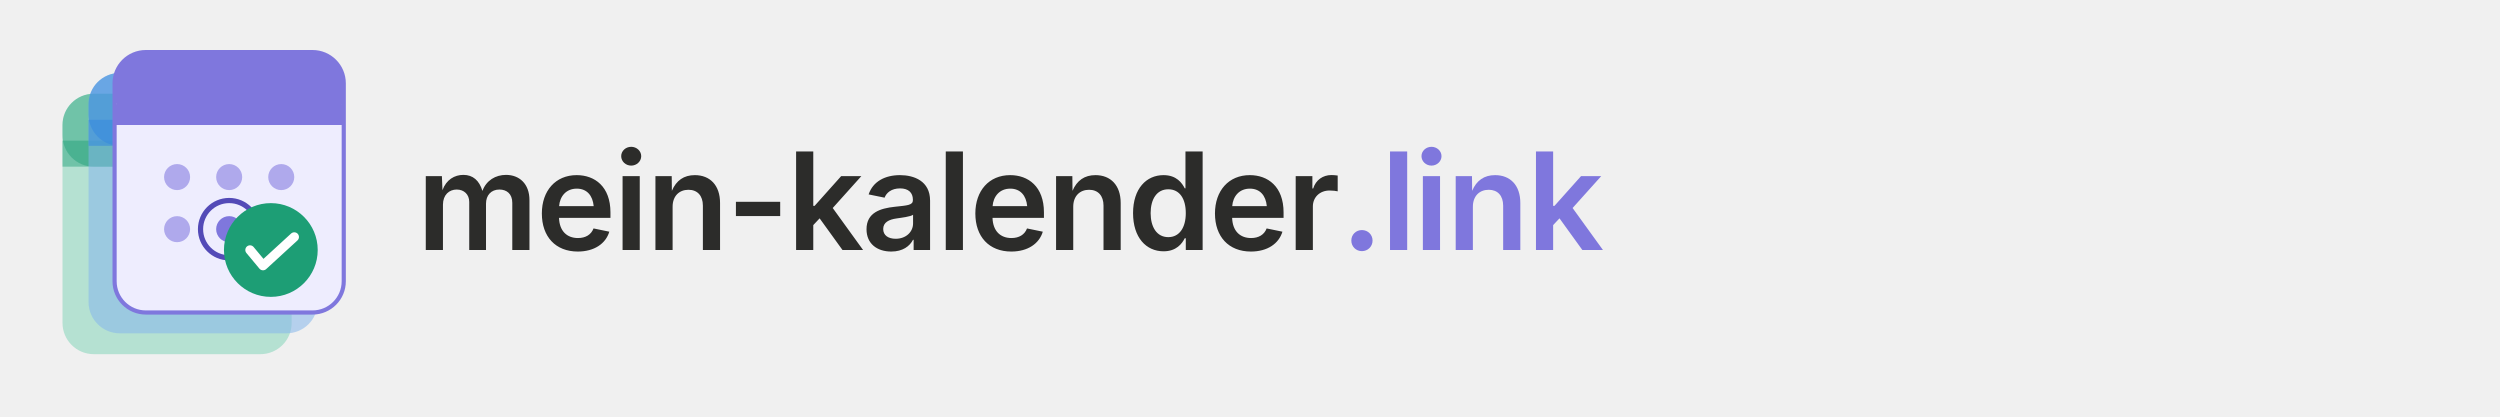
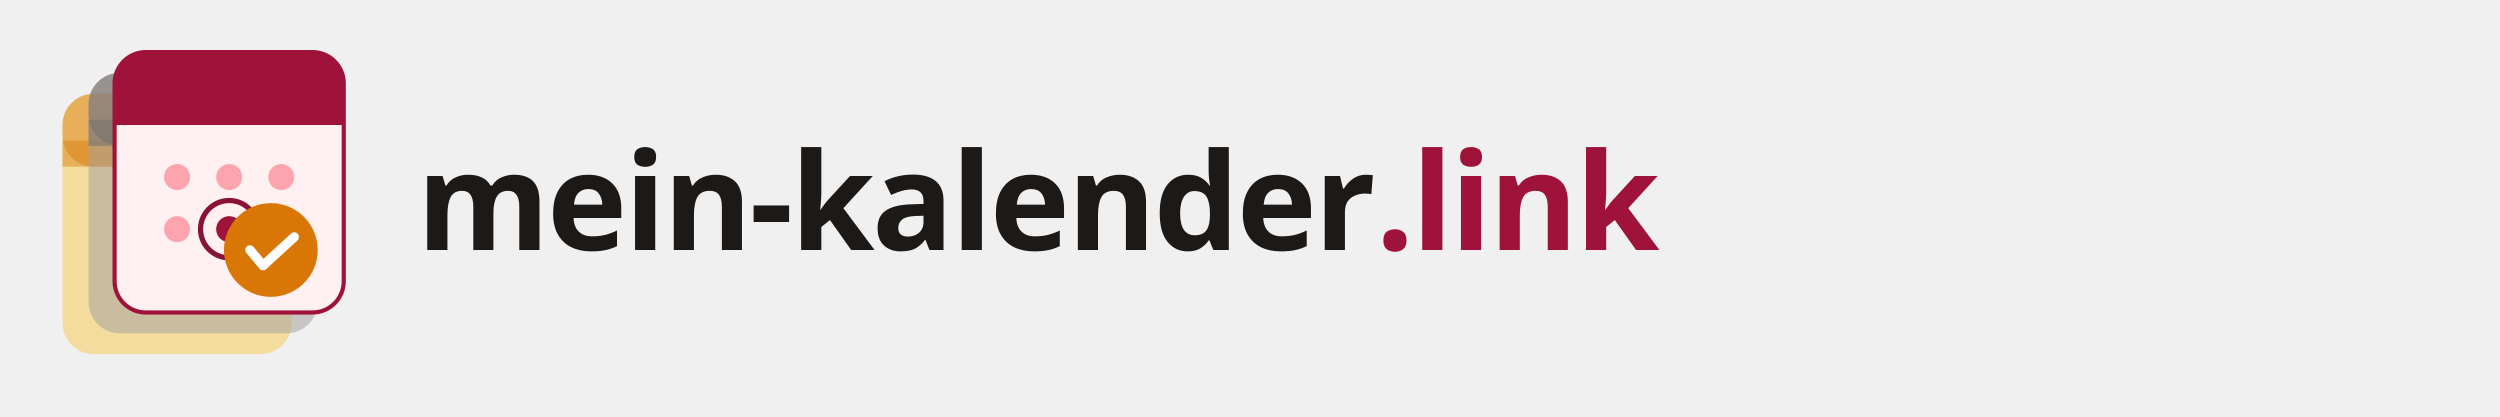
<svg xmlns="http://www.w3.org/2000/svg" width="480" height="80" viewBox="0 0 480 80">
  <g transform="translate(12, 10)">
-     <rect x="0" y="8" width="44" height="50" rx="6" fill="#5DCAA5" opacity="0.4" />
-     <rect x="0" y="8" width="44" height="14" rx="6" fill="#1D9E75" opacity="0.45" />
-     <rect x="0" y="17" width="44" height="5" fill="#1D9E75" opacity="0.45" />
-     <rect x="5" y="4" width="44" height="50" rx="6" fill="#85B7EB" opacity="0.55" />
-     <rect x="5" y="4" width="44" height="14" rx="6" fill="#378ADD" opacity="0.6" />
-     <rect x="5" y="13" width="44" height="5" fill="#378ADD" opacity="0.6" />
-     <rect x="10" y="0" width="44" height="50" rx="6" fill="#EEEDFE" stroke="#7F77DD" stroke-width="0.8" />
-     <rect x="10" y="0" width="44" height="14" rx="6" fill="#7F77DD" />
-     <rect x="10" y="10" width="44" height="4" fill="#7F77DD" />
-     <circle cx="22" cy="24" r="2.5" fill="#AFA9EC" />
-     <circle cx="32" cy="24" r="2.5" fill="#AFA9EC" />
-     <circle cx="42" cy="24" r="2.5" fill="#AFA9EC" />
-     <circle cx="22" cy="34" r="2.5" fill="#AFA9EC" />
-     <circle cx="32" cy="34" r="2.5" fill="#7F77DD" />
-     <circle cx="42" cy="34" r="2.5" fill="#AFA9EC" />
-     <circle cx="32" cy="34" r="5.5" fill="none" stroke="#534AB7" stroke-width="1" />
+     <rect x="0" y="8" width="44" height="50" rx="6" fill="#FBBF24" opacity="0.4" />
+     <rect x="0" y="8" width="44" height="14" rx="6" fill="#D97706" opacity="0.45" />
+     <rect x="0" y="17" width="44" height="5" fill="#D97706" opacity="0.45" />
+     <rect x="5" y="4" width="44" height="50" rx="6" fill="#A8A29E" opacity="0.55" />
+     <rect x="5" y="4" width="44" height="14" rx="6" fill="#78716C" opacity="0.6" />
+     <rect x="5" y="13" width="44" height="5" fill="#78716C" opacity="0.6" />
+     <rect x="10" y="0" width="44" height="50" rx="6" fill="#FFF1F2" stroke="#9F1239" stroke-width="0.8" />
+     <rect x="10" y="0" width="44" height="14" rx="6" fill="#9F1239" />
+     <rect x="10" y="10" width="44" height="4" fill="#9F1239" />
+     <circle cx="22" cy="24" r="2.5" fill="#FDA4AF" />
+     <circle cx="32" cy="24" r="2.5" fill="#FDA4AF" />
+     <circle cx="42" cy="24" r="2.5" fill="#FDA4AF" />
+     <circle cx="22" cy="34" r="2.5" fill="#FDA4AF" />
+     <circle cx="32" cy="34" r="2.5" fill="#9F1239" />
+     <circle cx="42" cy="34" r="2.5" fill="#FDA4AF" />
+     <circle cx="32" cy="34" r="5.5" fill="none" stroke="#881337" stroke-width="1" />
  </g>
  <g transform="translate(52, 48)">
-     <circle cx="0" cy="0" r="9" fill="#1D9E75" />
+     <circle cx="0" cy="0" r="9" fill="#D97706" />
    <path d="M-4 0L-1.5 3L4.5 -2.5" fill="none" stroke="#fff" stroke-width="1.8" stroke-linecap="round" stroke-linejoin="round" />
  </g>
-   <text x="80" y="48" font-family="'Inter', 'Segoe UI', system-ui, sans-serif" font-size="26" font-weight="600" fill="#2C2C2A" letter-spacing="-0.5px">mein-kalender<tspan fill="#7F77DD" font-weight="600">.link</tspan>
+   <text x="80" y="48" font-family="'Satoshi', 'DM Sans', system-ui, sans-serif" font-size="26" font-weight="600" fill="#1C1917" letter-spacing="-0.5px">mein-kalender<tspan fill="#9F1239" font-weight="600">.link</tspan>
  </text>
</svg>
